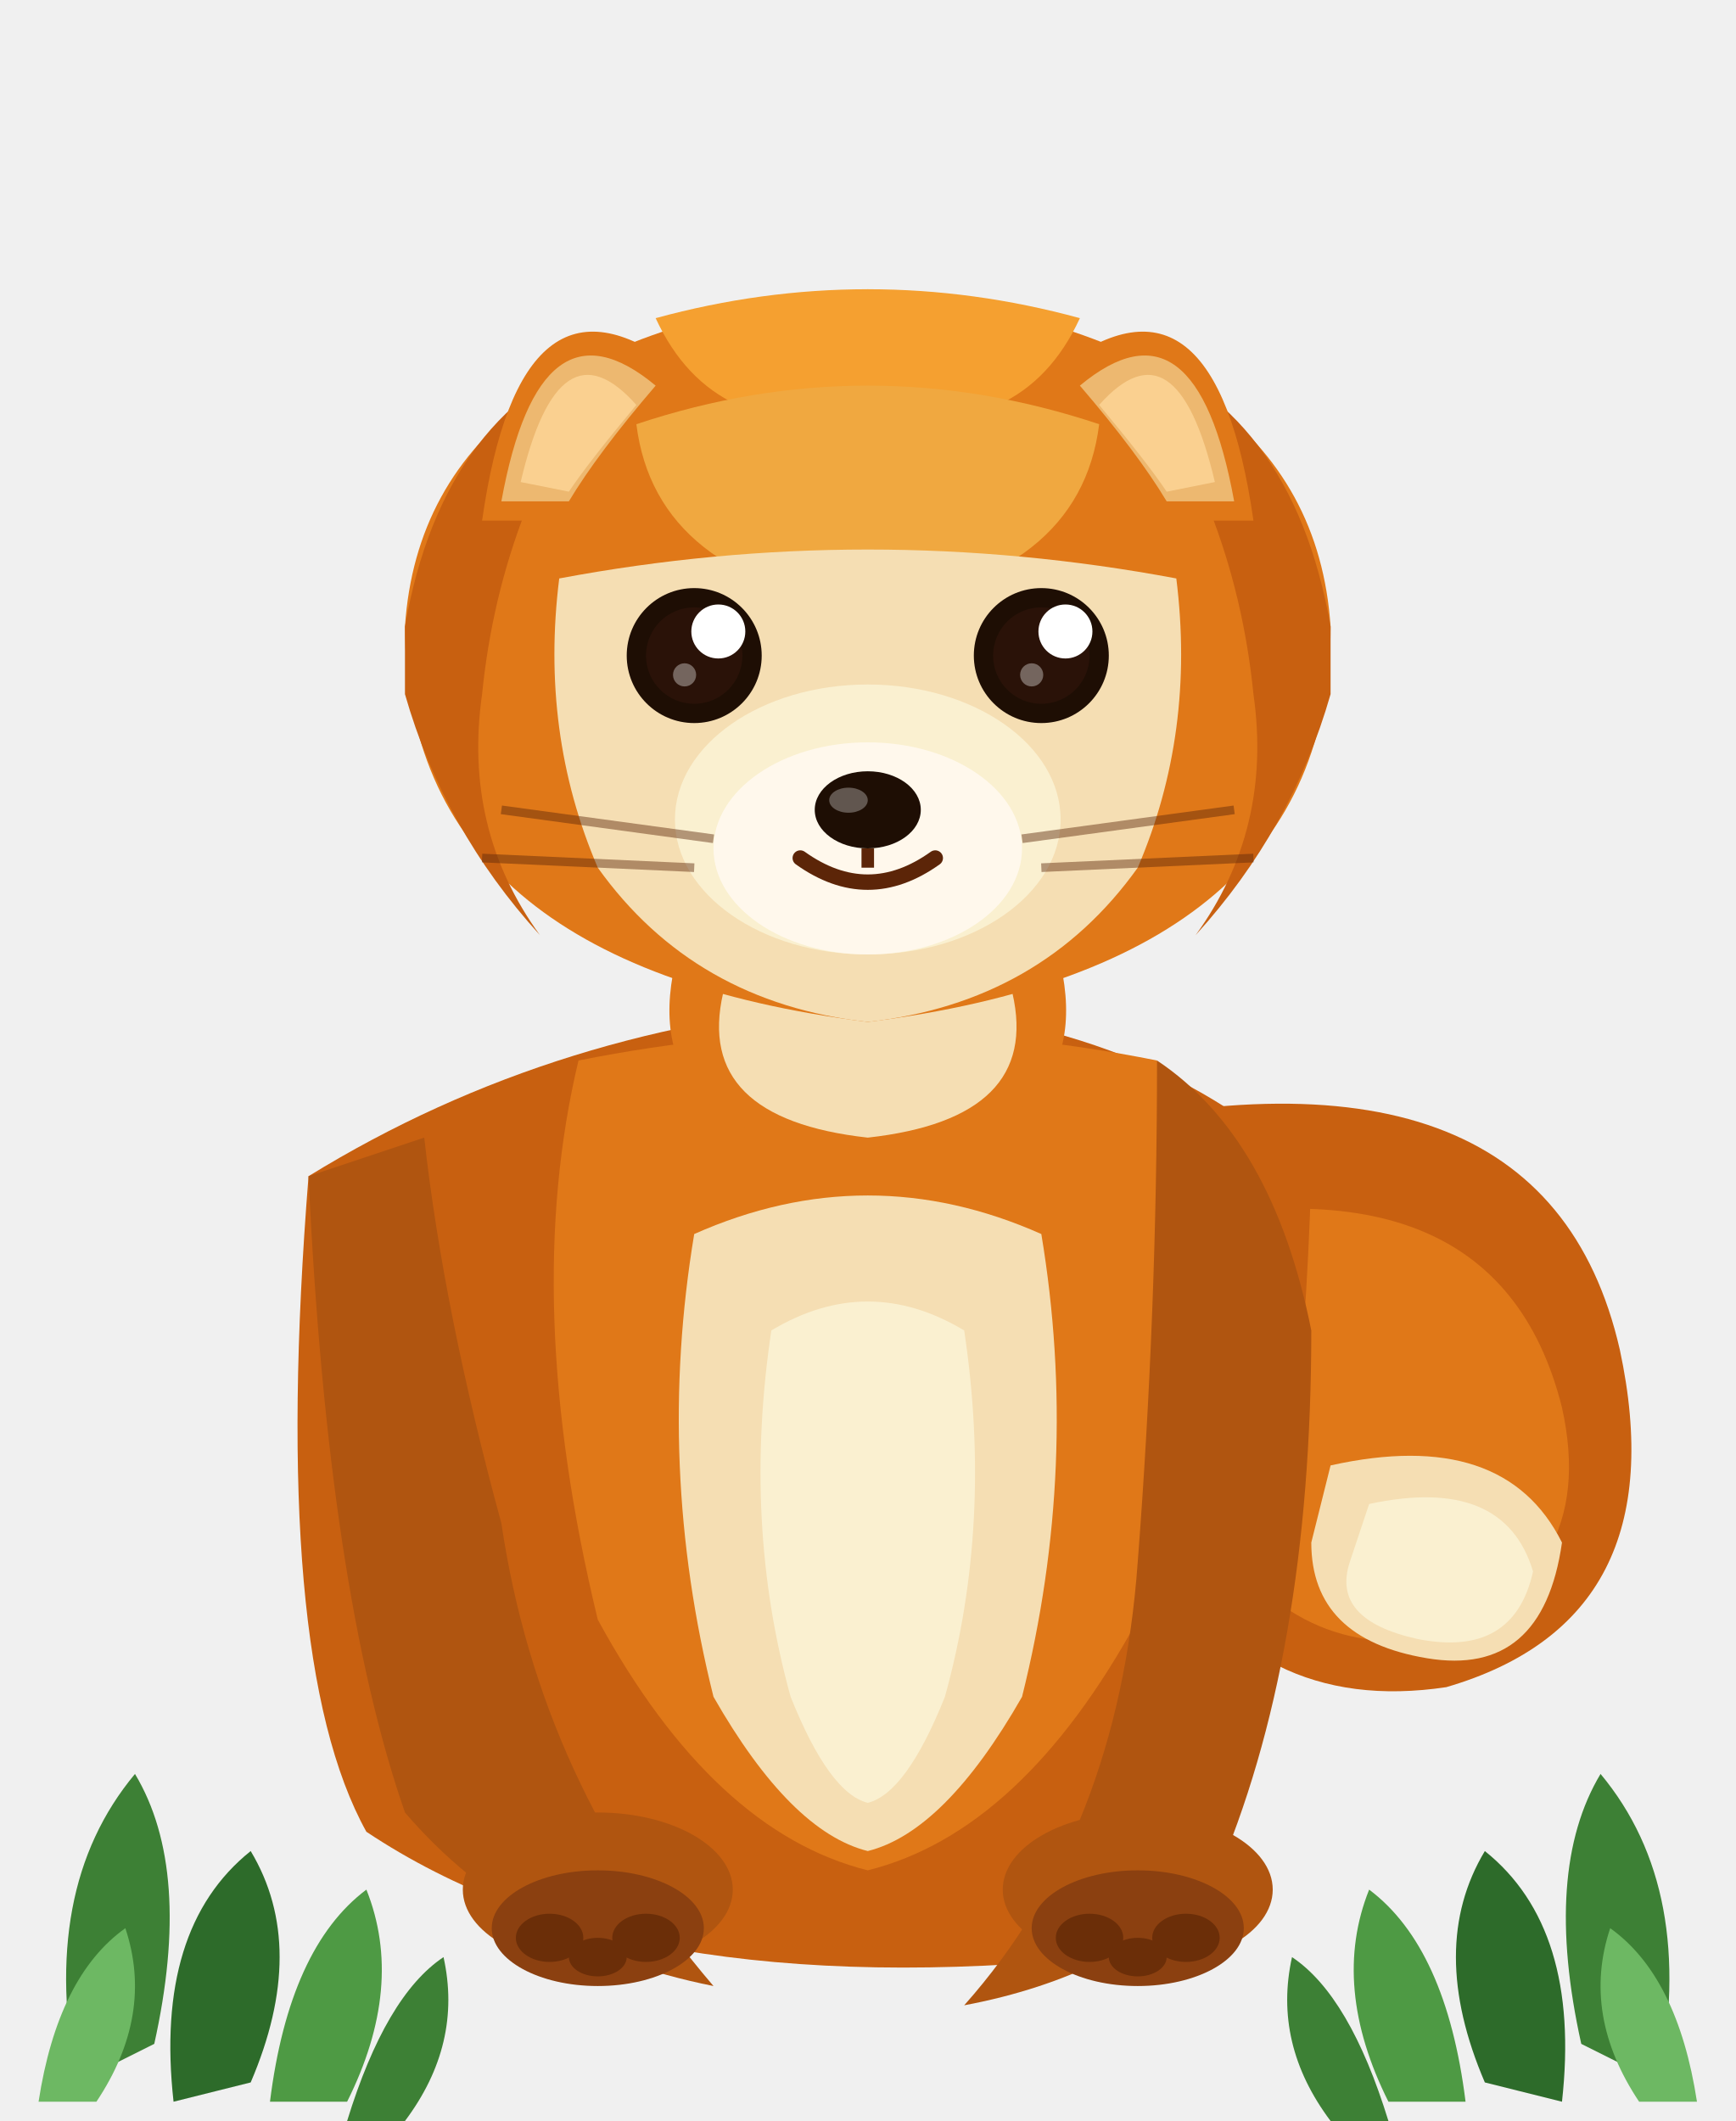
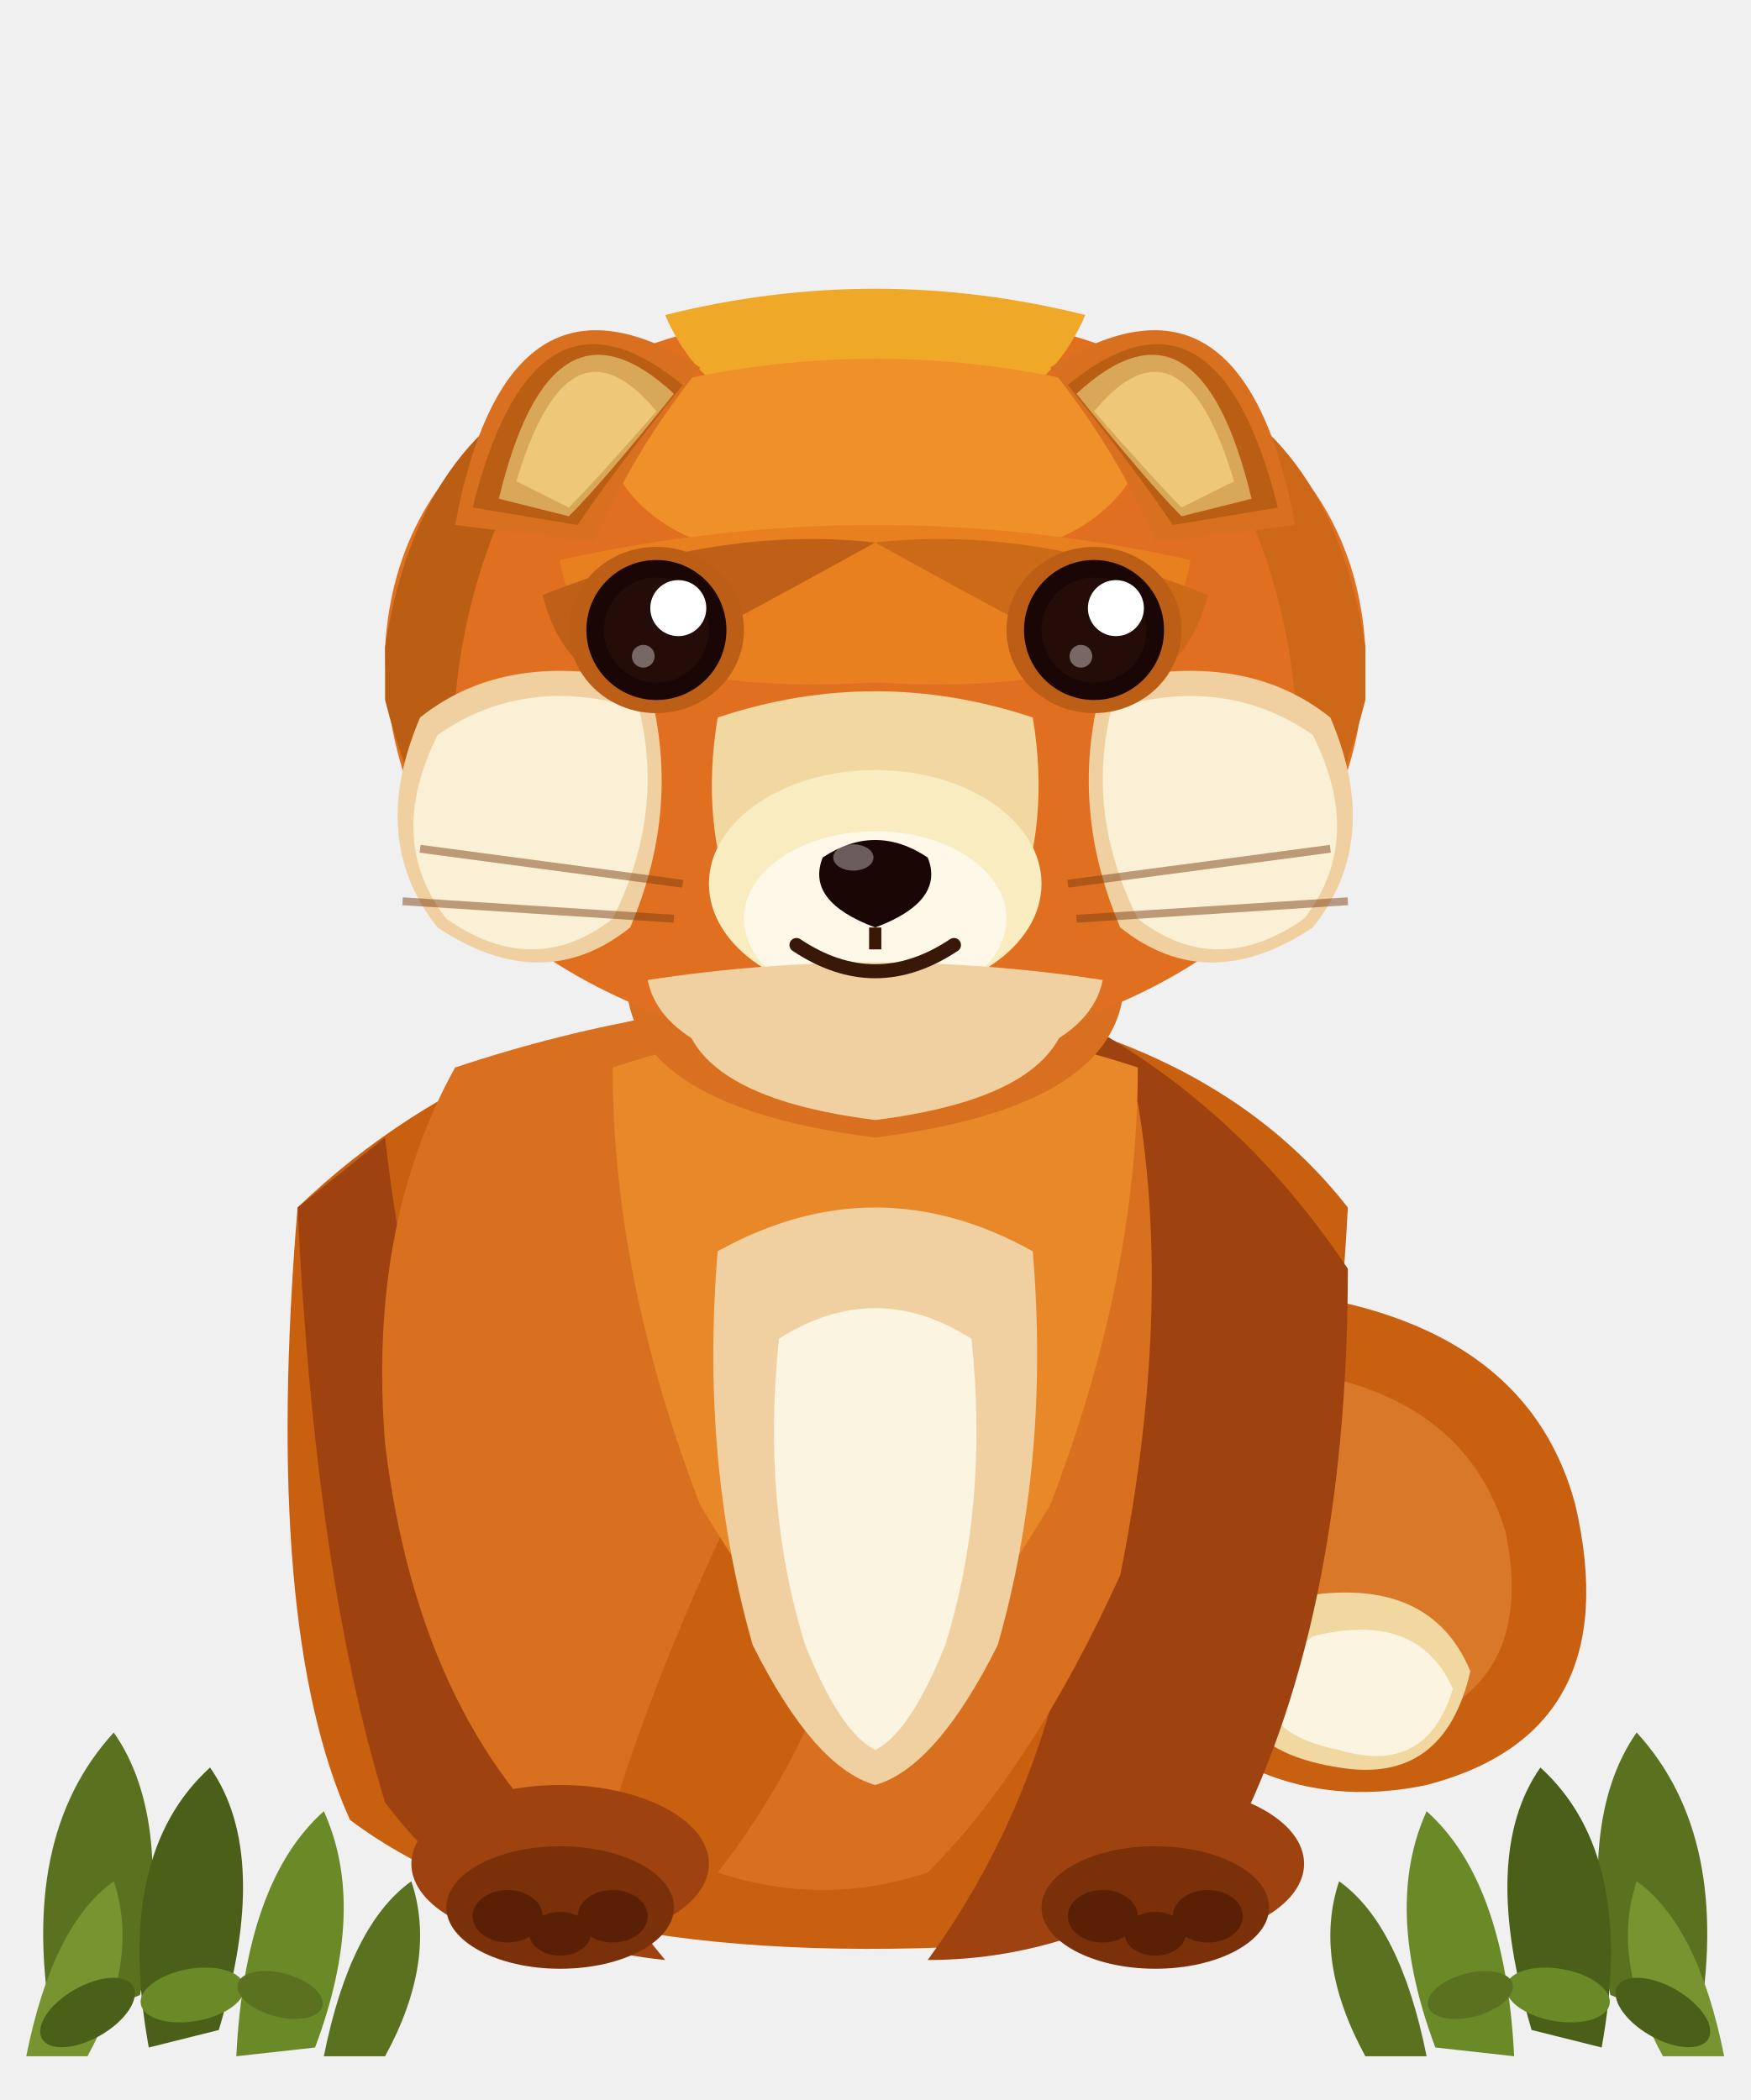
- <svg xmlns="http://www.w3.org/2000/svg" viewBox="0 0 180 220">
-   <path d="M 108,118 Q 160,105 168,140 Q 174,168 150,175 Q 130,178 120,160 Q 110,142 108,118 Z" fill="#C86010" />
-   <path d="M 116,128 Q 155,118 162,146 Q 166,164 148,170 Q 133,172 124,156 Q 116,140 116,128 Z" fill="#E07818" />
-   <path d="M 138,152 Q 156,148 162,160 Q 160,174 148,172 Q 136,170 136,160 Z" fill="#F5DEB3" />
-   <path d="M 142,156 Q 156,153 159,163 Q 157,172 147,170 Q 138,168 140,162 Z" fill="#FAF0D0" />
-   <path d="M 32,122 Q 28,172 38,190 Q 65,208 114,203 Q 134,188 136,122 Q 120,106 90,104 Q 58,106 32,122 Z" fill="#C86010" />
-   <path d="M 32,122 Q 34,165 42,188 Q 54,202 74,206 Q 56,185 52,158 Q 46,136 44,118 Z" fill="#B05510" />
-   <path d="M 60,110 Q 90,104 120,110 Q 126,135 118,168 Q 106,190 90,194 Q 74,190 62,168 Q 54,135 60,110 Z" fill="#E07818" />
-   <path d="M 72,128 Q 90,120 108,128 Q 112,152 106,176 Q 98,190 90,192 Q 82,190 74,176 Q 68,152 72,128 Z" fill="#F5DEB3" />
-   <path d="M 80,138 Q 90,132 100,138 Q 103,158 98,176 Q 94,186 90,187 Q 86,186 82,176 Q 77,158 80,138 Z" fill="#FAF0D0" />
-   <path d="M 120,110 Q 132,118 136,138 Q 136,172 126,195 Q 116,205 100,208 Q 116,190 118,162 Q 120,136 120,110 Z" fill="#B05510" />
-   <ellipse cx="62" cy="196" rx="14" ry="8" fill="#B05510" />
-   <ellipse cx="62" cy="200" rx="11" ry="6" fill="#8B4010" />
-   <ellipse cx="57" cy="201" rx="3.5" ry="2.5" fill="#6B2E08" />
-   <ellipse cx="62" cy="203" rx="3" ry="2" fill="#6B2E08" />
-   <ellipse cx="67" cy="201" rx="3.5" ry="2.5" fill="#6B2E08" />
-   <ellipse cx="118" cy="196" rx="14" ry="8" fill="#B05510" />
-   <ellipse cx="118" cy="200" rx="11" ry="6" fill="#8B4010" />
-   <ellipse cx="113" cy="201" rx="3.5" ry="2.5" fill="#6B2E08" />
-   <ellipse cx="118" cy="203" rx="3" ry="2" fill="#6B2E08" />
-   <ellipse cx="123" cy="201" rx="3.5" ry="2.5" fill="#6B2E08" />
-   <path d="M 70,100 Q 90,93 110,100 Q 114,118 90,120 Q 66,118 70,100 Z" fill="#E07818" />
-   <path d="M 75,103 Q 90,96 105,103 Q 108,116 90,118 Q 72,116 75,103 Z" fill="#F5DEB3" />
-   <path d="M 42,65 Q 44,35 90,30 Q 136,35 138,65 Q 138,100 90,106 Q 42,100 42,65 Z" fill="#E07818" />
-   <path d="M 42,65 Q 46,42 64,36 Q 52,52 50,72 Q 48,86 56,97 Q 46,86 42,72 Z" fill="#C86010" />
-   <path d="M 138,65 Q 134,42 116,36 Q 128,52 130,72 Q 132,86 124,97 Q 134,86 138,72 Z" fill="#C86010" />
-   <path d="M 68,33 Q 90,27 112,33 Q 106,46 90,43 Q 74,46 68,33 Z" fill="#F5A030" />
-   <path d="M 66,44 Q 90,36 114,44 Q 112,60 90,63 Q 68,60 66,44 Z" fill="#F0A840" />
-   <path d="M 50,54 Q 54,26 70,38 Q 64,46 60,54 Z" fill="#E07818" />
-   <path d="M 52,52 Q 56,30 68,40 Q 62,47 59,52 Z" fill="#EDB870" />
-   <path d="M 54,50 Q 58,33 66,42 Q 61,48 59,51 Z" fill="#FAD090" />
-   <path d="M 130,54 Q 126,26 110,38 Q 116,46 120,54 Z" fill="#E07818" />
-   <path d="M 128,52 Q 124,30 112,40 Q 118,47 121,52 Z" fill="#EDB870" />
-   <path d="M 126,50 Q 122,33 114,42 Q 119,48 121,51 Z" fill="#FAD090" />
-   <path d="M 58,60 Q 90,54 122,60 Q 124,76 118,90 Q 108,104 90,106 Q 72,104 62,90 Q 56,76 58,60 Z" fill="#F5DEB3" />
-   <ellipse cx="90" cy="85" rx="20" ry="14" fill="#FAF0D0" />
-   <ellipse cx="90" cy="88" rx="16" ry="11" fill="#FFF8EC" />
-   <circle cx="72" cy="68" r="7" fill="#1E0E04" />
-   <circle cx="72" cy="68" r="5" fill="#2A1208" />
-   <circle cx="74.5" cy="65.5" r="2.8" fill="white" />
-   <circle cx="71" cy="70" r="1.2" fill="rgba(255,255,255,0.35)" />
-   <circle cx="108" cy="68" r="7" fill="#1E0E04" />
-   <circle cx="108" cy="68" r="5" fill="#2A1208" />
-   <circle cx="110.5" cy="65.5" r="2.8" fill="white" />
-   <circle cx="107" cy="70" r="1.2" fill="rgba(255,255,255,0.35)" />
-   <ellipse cx="90" cy="84" rx="5.5" ry="4" fill="#1E0E04" />
-   <ellipse cx="88" cy="83" rx="2" ry="1.3" fill="rgba(255,255,255,0.3)" />
-   <path d="M 83,89 Q 90,94 97,89" stroke="#5C2508" stroke-width="1.6" fill="none" stroke-linecap="round" />
-   <line x1="90" y1="88" x2="90" y2="90" stroke="#5C2508" stroke-width="1.3" />
-   <line x1="52" y1="84" x2="74" y2="87" stroke="#5C2508" stroke-width="0.9" opacity="0.45" />
-   <line x1="50" y1="89" x2="72" y2="90" stroke="#5C2508" stroke-width="0.9" opacity="0.45" />
-   <line x1="106" y1="87" x2="128" y2="84" stroke="#5C2508" stroke-width="0.9" opacity="0.45" />
-   <line x1="108" y1="90" x2="130" y2="89" stroke="#5C2508" stroke-width="0.9" opacity="0.45" />
-   <path d="M 8,216 Q 4,196 14,184 Q 20,194 16,212 Z" fill="#3D8035" />
-   <path d="M 18,218 Q 16,200 26,192 Q 32,202 26,216 Z" fill="#2D6B2A" />
-   <path d="M 28,218 Q 30,202 38,196 Q 42,206 36,218 Z" fill="#4E9A44" />
-   <path d="M 4,218 Q 6,205 13,200 Q 16,209 10,218 Z" fill="#6DB863" />
-   <path d="M 36,220 Q 40,207 46,203 Q 48,212 42,220 Z" fill="#3D8035" />
-   <path d="M 172,216 Q 176,196 166,184 Q 160,194 164,212 Z" fill="#3D8035" />
-   <path d="M 162,218 Q 164,200 154,192 Q 148,202 154,216 Z" fill="#2D6B2A" />
-   <path d="M 152,218 Q 150,202 142,196 Q 138,206 144,218 Z" fill="#4E9A44" />
-   <path d="M 176,218 Q 174,205 167,200 Q 164,209 170,218 Z" fill="#6DB863" />
-   <path d="M 144,220 Q 140,207 134,203 Q 132,212 138,220 Z" fill="#3D8035" />
+ <svg xmlns="http://www.w3.org/2000/svg" viewBox="0 0 200 240">
+   <path d="M 118,148 Q 172,142 180,172 Q 186,198 163,204 Q 144,208 130,192 Q 118,176 118,148 Z" fill="#C86010" />
+   <path d="M 126,157 Q 165,152 172,175 Q 176,194 158,198 Q 142,202 133,186 Q 124,170 126,157 Z" fill="#D87828" />
+   <path d="M 146,183 Q 163,179 168,191 Q 165,204 153,202 Q 140,200 141,190 Z" fill="#F0D8A0" />
+   <path d="M 150,187 Q 162,184 166,193 Q 163,203 153,200 Q 143,198 145,191 Z" fill="#FAF4E0" />
+   <path d="M 34,138 Q 30,186 40,208 Q 64,226 118,222 Q 150,214 154,138 Q 136,115 96,113 Q 58,115 34,138 Z" fill="#C86010" />
+   <path d="M 34,138 Q 36,180 44,206 Q 56,222 76,224 Q 56,200 52,170 Q 46,148 44,130 Z" fill="#9E4210" />
+   <path d="M 52,122 Q 76,114 100,114 Q 98,140 86,168 Q 74,192 68,214 Q 48,198 44,165 Q 42,140 52,122 Z" fill="#D87020" />
+   <path d="M 118,114 Q 140,124 154,145 Q 154,186 140,212 Q 124,224 106,224 Q 122,202 124,172 Q 126,145 118,114 Z" fill="#9E4210" />
+   <path d="M 100,114 Q 118,114 130,126 Q 134,150 128,180 Q 118,202 106,214 Q 94,218 82,214 Q 96,196 100,172 Q 104,146 100,114 Z" fill="#D87020" />
+   <path d="M 70,122 Q 100,112 130,122 Q 130,146 120,172 Q 108,192 100,196 Q 92,192 80,172 Q 70,146 70,122 Z" fill="#E88828" />
+   <path d="M 82,143 Q 100,133 118,143 Q 120,167 114,188 Q 107,202 100,204 Q 93,202 86,188 Q 80,167 82,143 Z" fill="#F0D0A0" />
+   <path d="M 89,153 Q 100,146 111,153 Q 113,172 108,188 Q 104,198 100,200 Q 96,198 92,188 Q 87,172 89,153 Z" fill="#FAF4E0" />
+   <ellipse cx="64" cy="213" rx="17" ry="9" fill="#9E4210" />
+   <ellipse cx="64" cy="218" rx="13" ry="7" fill="#7A3008" />
+   <ellipse cx="58" cy="219" rx="4" ry="3" fill="#5A2005" />
+   <ellipse cx="64" cy="221" rx="3.5" ry="2.5" fill="#5A2005" />
+   <ellipse cx="70" cy="219" rx="4" ry="3" fill="#5A2005" />
+   <ellipse cx="132" cy="213" rx="17" ry="9" fill="#9E4210" />
+   <ellipse cx="132" cy="218" rx="13" ry="7" fill="#7A3008" />
+   <ellipse cx="126" cy="219" rx="4" ry="3" fill="#5A2005" />
+   <ellipse cx="132" cy="221" rx="3.5" ry="2.5" fill="#5A2005" />
+   <ellipse cx="138" cy="219" rx="4" ry="3" fill="#5A2005" />
+   <path d="M 72,108 Q 100,100 128,108 Q 132,126 100,130 Q 68,126 72,108 Z" fill="#D87020" />
+   <path d="M 78,112 Q 100,105 122,112 Q 124,125 100,128 Q 76,125 78,112 Z" fill="#F0D0A0" />
+   <path d="M 44,74 Q 46,40 100,34 Q 154,40 156,74 Q 156,114 100,122 Q 44,114 44,74 Z" fill="#E07020" />
+   <path d="M 44,74 Q 48,48 68,42 Q 54,58 52,80 Q 50,96 58,108 Q 48,96 44,80 Z" fill="#BA5E14" />
+   <path d="M 156,74 Q 152,48 132,42 Q 146,58 148,80 Q 150,96 142,108 Q 152,96 156,80 Z" fill="#CC6818" />
+   <path d="M 76,36 Q 100,30 124,36 Q 118,50 100,48 Q 82,50 76,36 Z" fill="#F0A828" />
+   <path d="M 68,46 Q 100,36 132,46 Q 130,66 100,64 Q 70,66 68,46 Z" fill="#F09028" />
+   <path d="M 64,64 Q 100,56 136,64 Q 134,80 100,78 Q 66,80 64,64 Z" fill="#E88020" />
+   <path d="M 62,68 Q 82,60 100,62 Q 82,72 70,78 Q 64,76 62,68 Z" fill="#C06018" />
+   <path d="M 138,68 Q 118,60 100,62 Q 118,72 130,78 Q 136,76 138,68 Z" fill="#CC6A18" />
+   <path d="M 48,82 Q 58,74 74,78 Q 78,92 72,106 Q 62,114 50,106 Q 42,96 48,82 Z" fill="#F0D0A0" />
+   <path d="M 50,84 Q 60,77 73,81 Q 76,93 70,105 Q 61,112 51,105 Q 44,96 50,84 Z" fill="#FAF0D5" />
+   <path d="M 152,82 Q 142,74 126,78 Q 122,92 128,106 Q 138,114 150,106 Q 158,96 152,82 Z" fill="#F0D0A0" />
+   <path d="M 150,84 Q 140,77 127,81 Q 124,93 130,105 Q 139,112 149,105 Q 156,96 150,84 Z" fill="#FAF0D5" />
+   <path d="M 82,82 Q 100,76 118,82 Q 120,94 116,104 Q 108,112 100,114 Q 92,112 84,104 Q 80,94 82,82 Z" fill="#F0D8A0" />
+   <ellipse cx="100" cy="101" rx="19" ry="13" fill="#F8ECC0" />
+   <ellipse cx="100" cy="105" rx="15" ry="10" fill="#FFF8E8" />
+   <path d="M 74,112 Q 100,108 126,112 Q 124,122 100,124 Q 76,122 74,112 Z" fill="#F0D0A0" />
+   <path d="M 52,60 Q 58,28 80,42 Q 72,52 68,62 Z" fill="#D87020" />
+   <path d="M 54,58 Q 61,30 78,44 Q 70,54 66,60 Z" fill="#BA5E14" />
+   <path d="M 57,57 Q 63,32 77,45 Q 69,55 65,59 Z" fill="#D8A858" />
+   <path d="M 59,55 Q 65,35 75,47 Q 68,55 65,58 Z" fill="#EEC878" />
+   <path d="M 148,60 Q 142,28 120,42 Q 128,52 132,62 Z" fill="#D87020" />
+   <path d="M 146,58 Q 139,30 122,44 Q 130,54 134,60 Z" fill="#BA5E14" />
+   <path d="M 143,57 Q 137,32 123,45 Q 131,55 135,59 Z" fill="#D8A858" />
+   <path d="M 141,55 Q 135,35 125,47 Q 132,55 135,58 Z" fill="#EEC878" />
+   <ellipse cx="75" cy="72" rx="10" ry="9.5" fill="#BC5E16" />
+   <circle cx="75" cy="72" r="8" fill="#1A0604" />
+   <circle cx="75" cy="72" r="6" fill="#240C08" />
+   <circle cx="77.5" cy="69.5" r="3.2" fill="white" />
+   <circle cx="73.5" cy="75" r="1.3" fill="rgba(255,255,255,0.38)" />
+   <ellipse cx="125" cy="72" rx="10" ry="9.5" fill="#BC5E16" />
+   <circle cx="125" cy="72" r="8" fill="#1A0604" />
+   <circle cx="125" cy="72" r="6" fill="#240C08" />
+   <circle cx="127.5" cy="69.5" r="3.2" fill="white" />
+   <circle cx="123.5" cy="75" r="1.3" fill="rgba(255,255,255,0.38)" />
+   <path d="M 94,98 Q 100,94 106,98 Q 108,103 100,106 Q 92,103 94,98 Z" fill="#1A0604" />
+   <ellipse cx="97.5" cy="98" rx="2.3" ry="1.5" fill="rgba(255,255,255,0.35)" />
+   <path d="M 91,108 Q 100,114 109,108" stroke="#3A1808" stroke-width="1.6" fill="none" stroke-linecap="round" />
+   <line x1="100" y1="106" x2="100" y2="108.5" stroke="#3A1808" stroke-width="1.4" />
+   <line x1="48" y1="97" x2="78" y2="101" stroke="#7A3A10" stroke-width="0.9" opacity="0.48" />
+   <line x1="46" y1="103" x2="77" y2="105" stroke="#7A3A10" stroke-width="0.9" opacity="0.48" />
+   <line x1="122" y1="101" x2="152" y2="97" stroke="#7A3A10" stroke-width="0.9" opacity="0.48" />
+   <line x1="123" y1="105" x2="154" y2="103" stroke="#7A3A10" stroke-width="0.9" opacity="0.48" />
+   <path d="M 6,232 Q 2,210 13,198 Q 20,208 16,228 Z" fill="#5A7220" />
+   <path d="M 17,234 Q 13,212 24,202 Q 31,212 25,232 Z" fill="#4A6018" />
+   <path d="M 27,235 Q 28,215 37,207 Q 42,218 36,234 Z" fill="#6A8A28" />
+   <path d="M 3,235 Q 6,220 13,215 Q 16,224 10,235 Z" fill="#789430" />
+   <path d="M 37,235 Q 40,220 47,215 Q 50,224 44,235 Z" fill="#5A7220" />
+   <ellipse cx="10" cy="230" rx="6" ry="3" fill="#4A6018" transform="rotate(-30 10 230)" />
+   <ellipse cx="22" cy="228" rx="6" ry="3" fill="#6A8A28" transform="rotate(-10 22 228)" />
+   <ellipse cx="32" cy="228" rx="5" ry="2.5" fill="#5A7220" transform="rotate(15 32 228)" />
+   <path d="M 194,232 Q 198,210 187,198 Q 180,208 184,228 Z" fill="#5A7220" />
+   <path d="M 183,234 Q 187,212 176,202 Q 169,212 175,232 Z" fill="#4A6018" />
+   <path d="M 173,235 Q 172,215 163,207 Q 158,218 164,234 Z" fill="#6A8A28" />
+   <path d="M 197,235 Q 194,220 187,215 Q 184,224 190,235 Z" fill="#789430" />
+   <path d="M 163,235 Q 160,220 153,215 Q 150,224 156,235 Z" fill="#5A7220" />
+   <ellipse cx="190" cy="230" rx="6" ry="3" fill="#4A6018" transform="rotate(30 190 230)" />
+   <ellipse cx="178" cy="228" rx="6" ry="3" fill="#6A8A28" transform="rotate(10 178 228)" />
+   <ellipse cx="168" cy="228" rx="5" ry="2.5" fill="#5A7220" transform="rotate(-15 168 228)" />
</svg>
